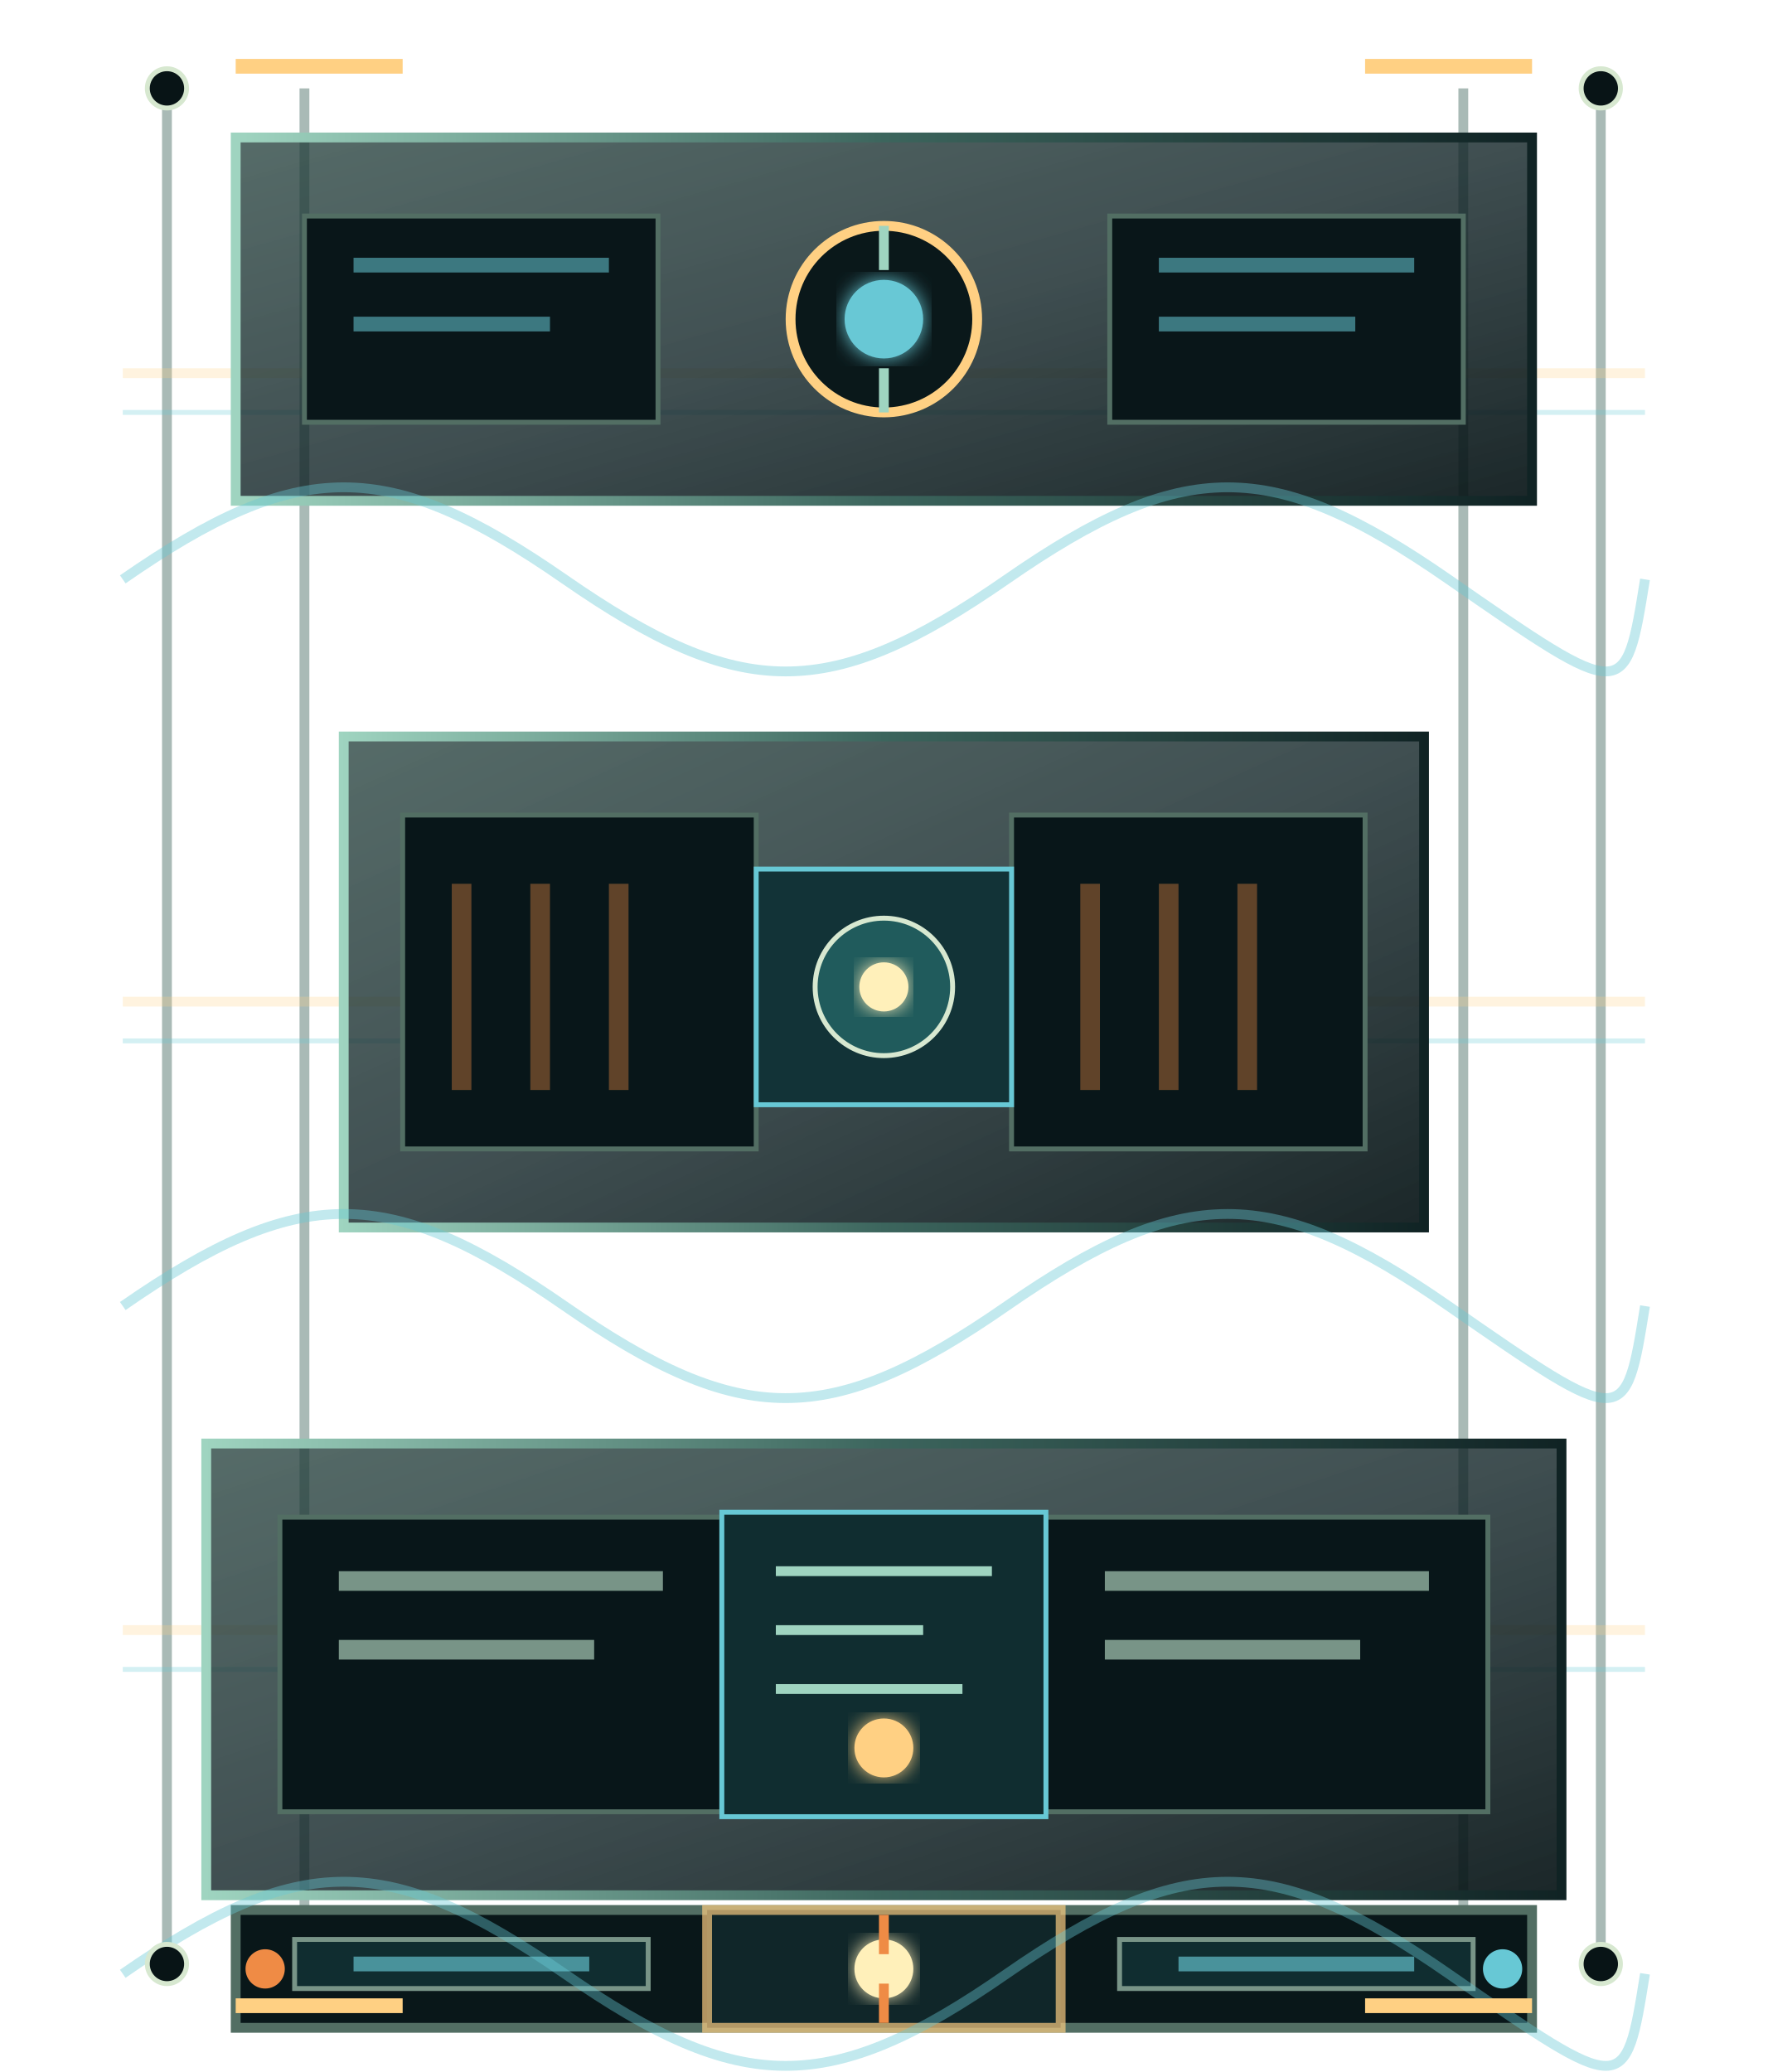
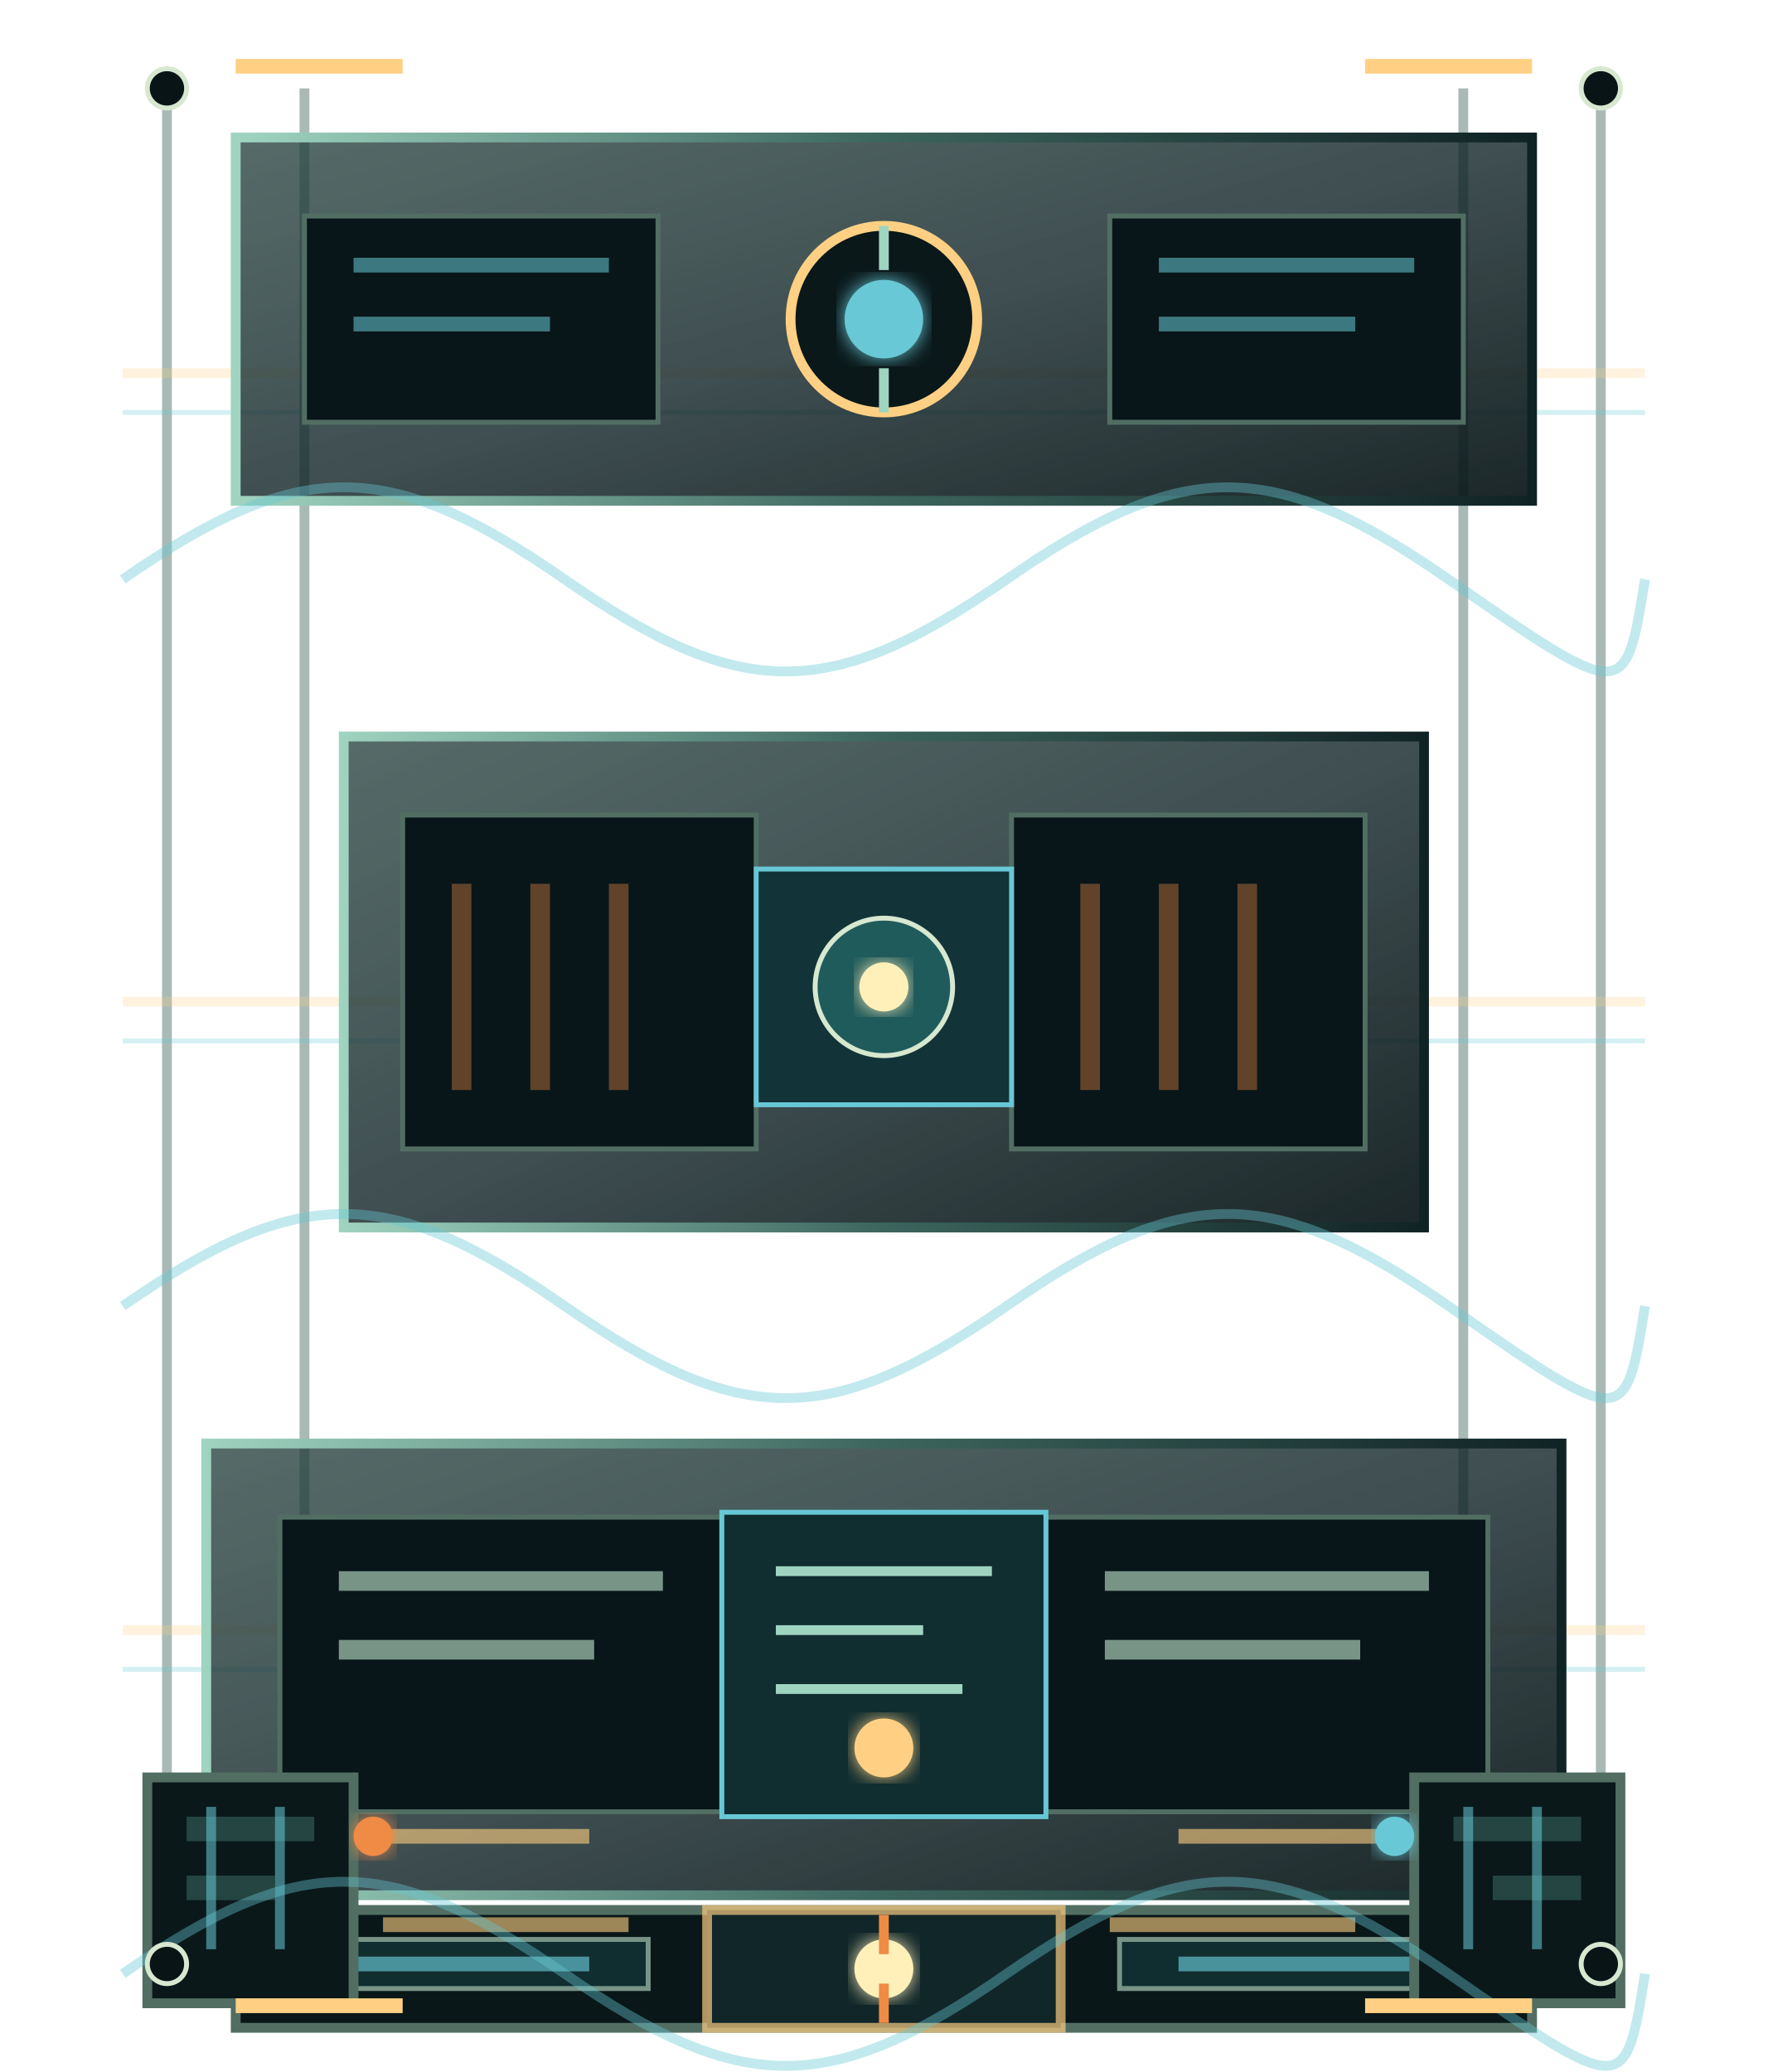
<svg xmlns="http://www.w3.org/2000/svg" viewBox="0 0 360 422" fill="none" role="img" aria-label="Route depth service field">
  <defs>
    <linearGradient id="bay" x1="0" y1="0" x2="1" y2="1">
      <stop stop-color="#26423e" stop-opacity=".78" />
      <stop offset=".5" stop-color="#102326" stop-opacity=".8" />
      <stop offset="1" stop-color="#071416" stop-opacity=".92" />
    </linearGradient>
    <linearGradient id="rail">
      <stop stop-color="#9fd4c0" />
      <stop offset=".5" stop-color="#3c655d" />
      <stop offset="1" stop-color="#102324" />
    </linearGradient>
    <filter id="glow">
      <feGaussianBlur stdDeviation="2" result="b" />
      <feMerge>
        <feMergeNode in="b" />
        <feMergeNode in="SourceGraphic" />
      </feMerge>
    </filter>
  </defs>
  <path d="M34 18v382M326 18v382M62 18v382M298 18v382" stroke="#42675e" stroke-opacity=".45" stroke-width="2" />
  <path d="M25 76h310M25 204h310M25 332h310" stroke="#ffd083" stroke-opacity=".25" stroke-width="2" />
  <path d="M25 84h310M25 212h310M25 340h310" stroke="#67c8d5" stroke-opacity=".28" />
  <path d="M48 28h264v74H48z" fill="url(#bay)" stroke="url(#rail)" stroke-width="2" />
  <path d="M62 44h72v42H62zM226 44h72v42h-72z" fill="#091619" stroke="#526e63" />
  <path d="M72 54h52M72 66h40M236 54h52M236 66h40" stroke="#67c8d5" stroke-opacity=".55" stroke-width="3" />
  <circle cx="180" cy="65" r="19" fill="#0a181a" stroke="#ffd083" stroke-width="2" />
  <circle cx="180" cy="65" r="8" fill="#67c8d5" filter="url(#glow)" />
  <path d="M180 46v9M180 75v9" stroke="#9fd4c0" stroke-width="2" />
  <path d="M70 150h220v100H70z" fill="url(#bay)" stroke="url(#rail)" stroke-width="2" />
  <path d="M82 166h72v68H82zM206 166h72v68h-72z" fill="#081619" stroke="#526e63" />
  <path d="M94 180v42M110 180v42M126 180v42M222 180v42M238 180v42M254 180v42" stroke="#ef8b45" stroke-opacity=".38" stroke-width="4" />
  <path d="M154 177h52v48h-52z" fill="#123337" stroke="#67c8d5" />
  <circle cx="180" cy="201" r="14" fill="#205b5c" stroke="#d7e8d0" />
  <circle cx="180" cy="201" r="5" fill="#fff0ba" filter="url(#glow)" />
  <path d="M42 294h276v92H42z" fill="url(#bay)" stroke="url(#rail)" stroke-width="2" />
  <path d="M57 309h90v60H57zM213 309h90v60h-90z" fill="#081619" stroke="#526e63" />
  <path d="M69 322h66M69 336h52M225 322h66M225 336h52" stroke="#789487" stroke-width="4" />
  <path d="M147 308h66v62h-66z" fill="#102d30" stroke="#67c8d5" />
  <path d="M158 320h44M158 332h30M158 344h38" stroke="#9fd4c0" stroke-width="2" />
  <circle cx="180" cy="356" r="6" fill="#ffd083" filter="url(#glow)" />
  <path d="M48 389h264v24H48z" fill="#091719" stroke="#526e63" stroke-width="2" />
  <path d="M60 395h72v10H60zM228 395h72v10h-72z" fill="#102d30" stroke="#789487" />
  <path d="M72 400h48M240 400h48" stroke="#67c8d5" stroke-opacity=".65" stroke-width="3" />
  <path d="M144 389h72v24h-72z" fill="#102629" stroke="#ffd083" stroke-opacity=".68" stroke-width="2" />
  <circle cx="180" cy="401" r="6" fill="#fff0ba" filter="url(#glow)" />
  <path d="M180 390v8M180 404v8" stroke="#ef8b45" stroke-width="2" />
  <circle cx="54" cy="401" r="4" fill="#ef8b45" />
  <circle cx="306" cy="401" r="4" fill="#67c8d5" />
+   <path d="M30 362h42v46H30zM288 362h42v46h-42z" fill="#0a181a" stroke="#526e63" stroke-width="2" />
+   <path d="M38 370h26v5H38zM38 382h18v5H38zM296 370h26v5h-26zM304 382h18v5h-18z" fill="#244542" />
+   <path d="M43 368v29M57 368v29M299 368v29M313 368v29" stroke="#67c8d5" stroke-opacity=".55" stroke-width="2" />
+   <path d="M78 374h42M240 374h42M78 392h50M226 392h50" stroke="#ffd083" stroke-opacity=".6" stroke-width="3" />
+   <circle cx="76" cy="374" r="4" fill="#ef8b45" filter="url(#glow)" />
+   <circle cx="284" cy="374" r="4" fill="#67c8d5" filter="url(#glow)" />
  <path d="M25 118c36-25 54-25 90 0s54 25 90 0 54-25 90 0 36 25 40 0M25 266c36-25 54-25 90 0s54 25 90 0 54-25 90 0 36 25 40 0M25 402c36-25 54-25 90 0s54 25 90 0 54-25 90 0 36 25 40 0" stroke="#67c8d5" stroke-opacity=".4" stroke-width="2" />
  <g fill="#081416" stroke="#d7e8d0">
    <circle cx="34" cy="18" r="4" />
    <circle cx="326" cy="18" r="4" />
    <circle cx="34" cy="400" r="4" />
    <circle cx="326" cy="400" r="4" />
  </g>
  <g fill="#ffd083">
    <rect x="48" y="12" width="34" height="3" />
    <rect x="278" y="12" width="34" height="3" />
    <rect x="48" y="407" width="34" height="3" />
    <rect x="278" y="407" width="34" height="3" />
  </g>
</svg>
